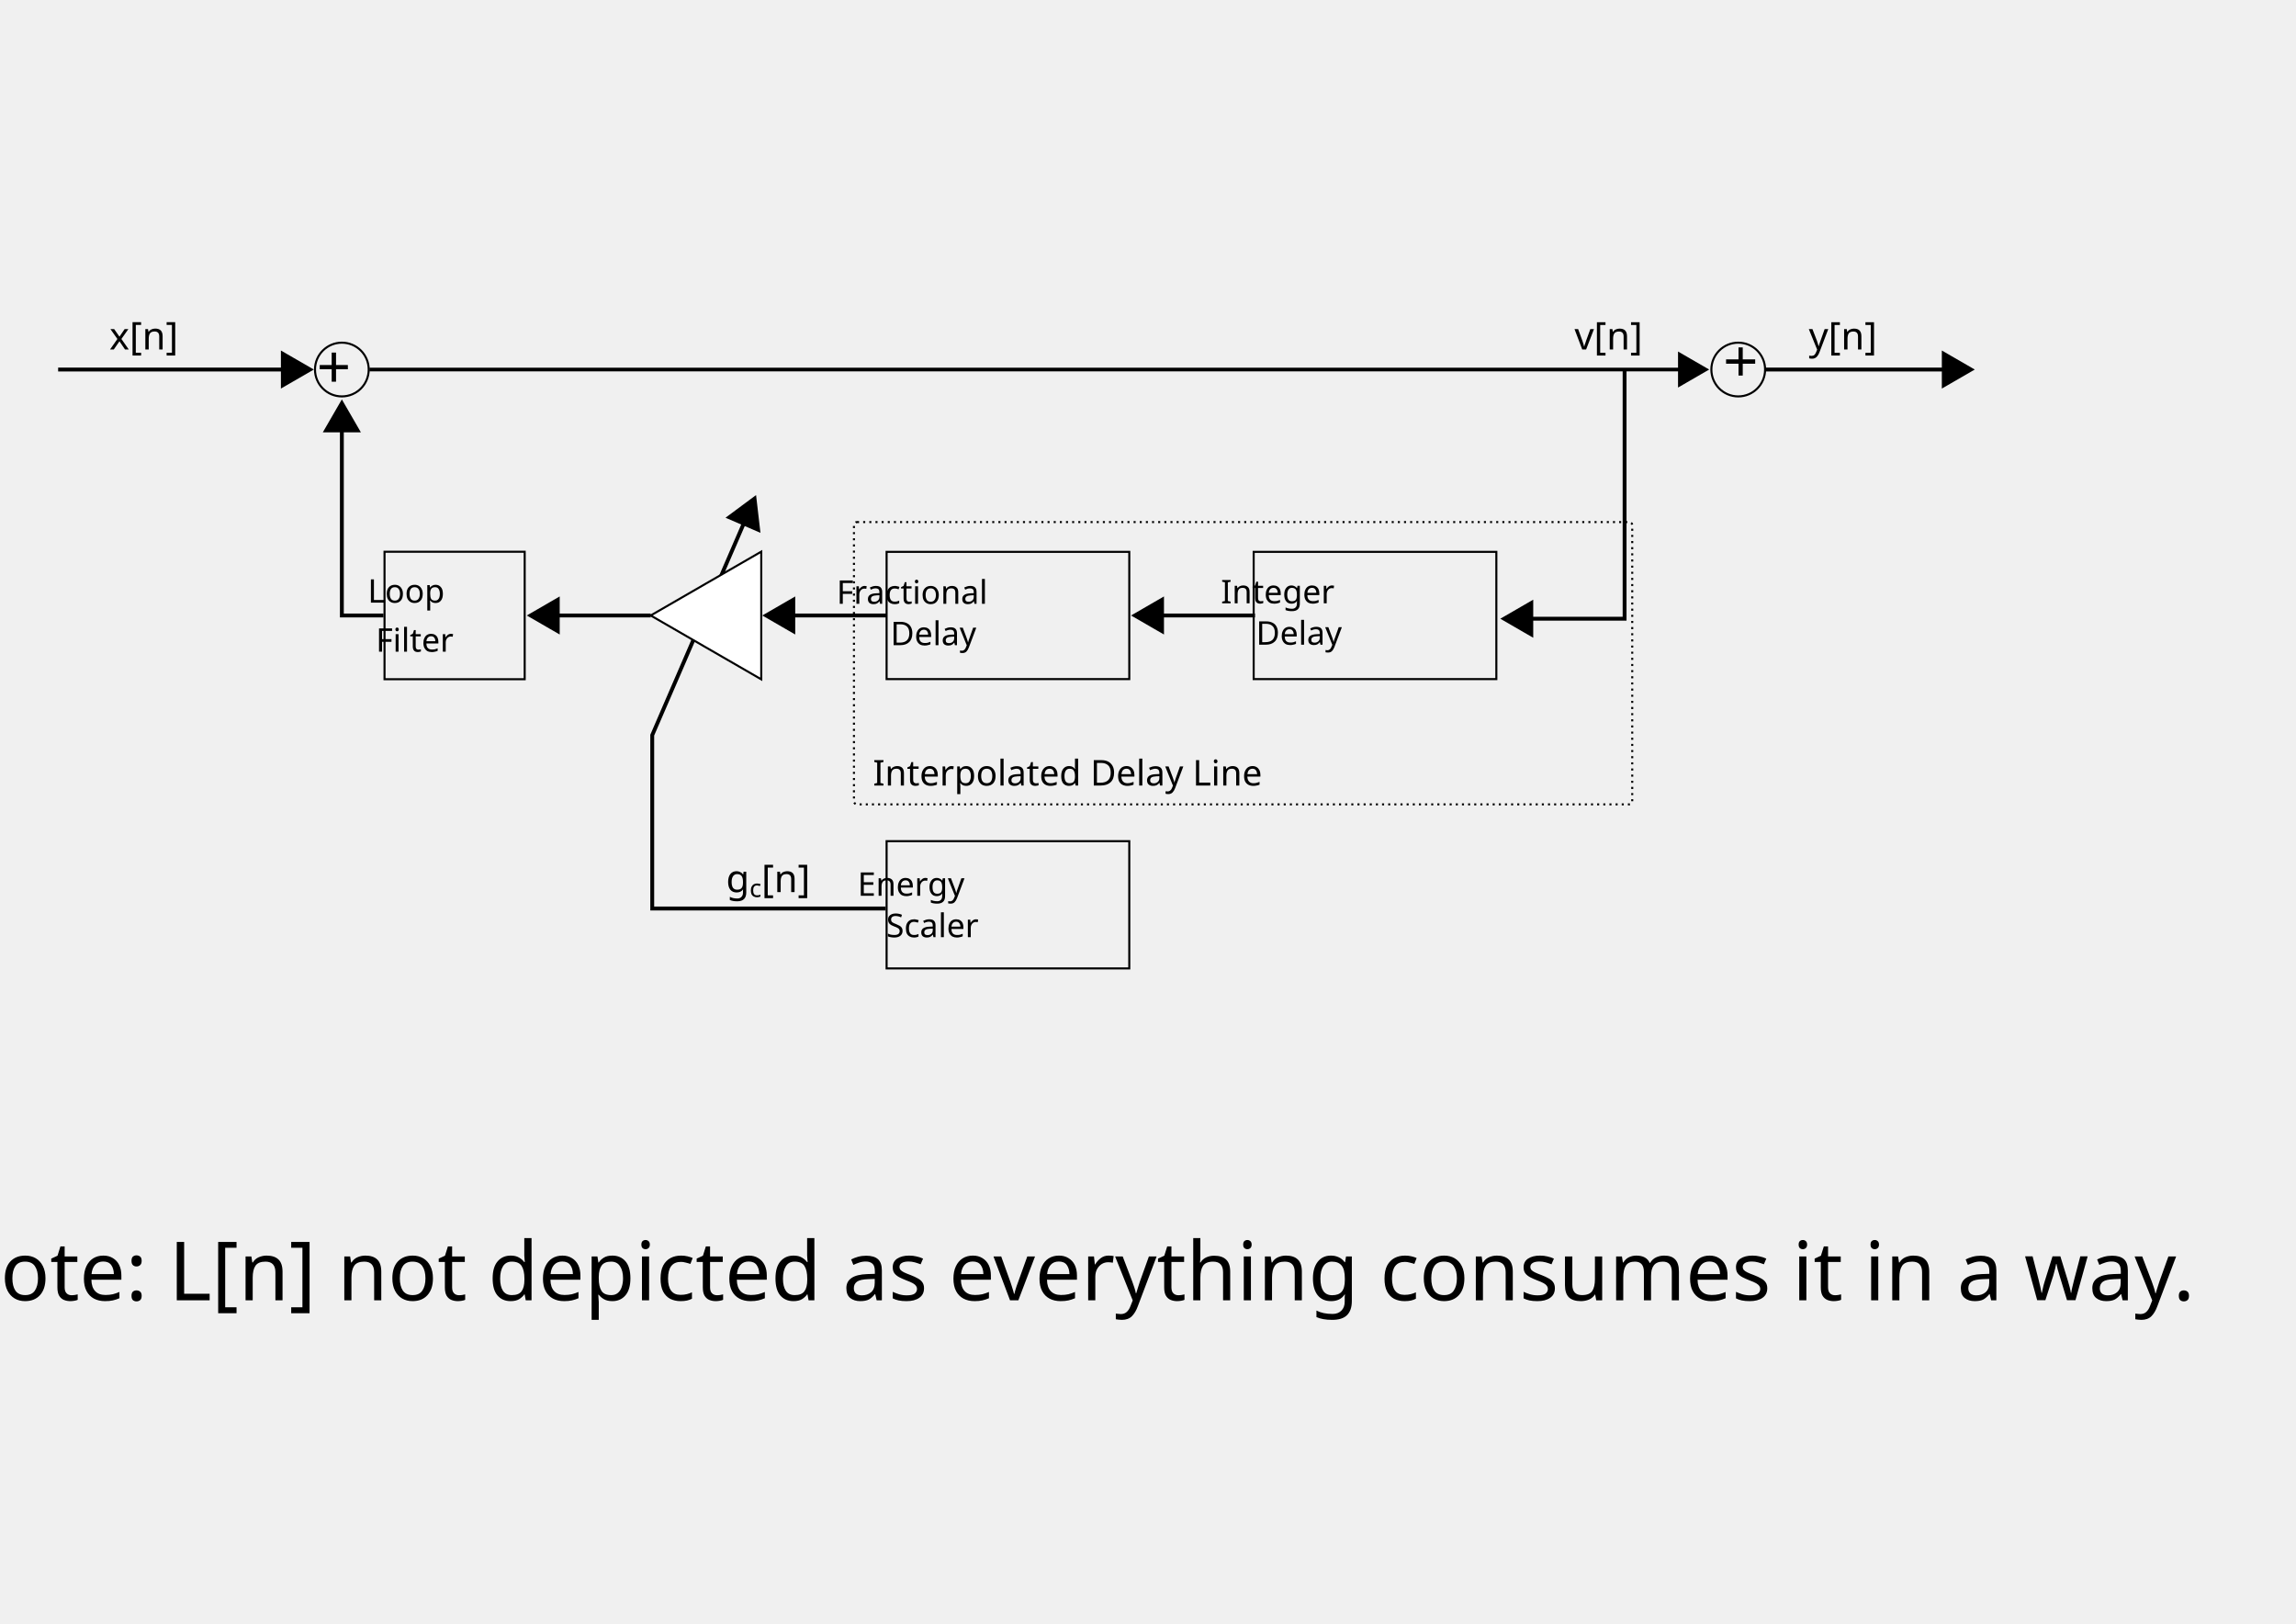
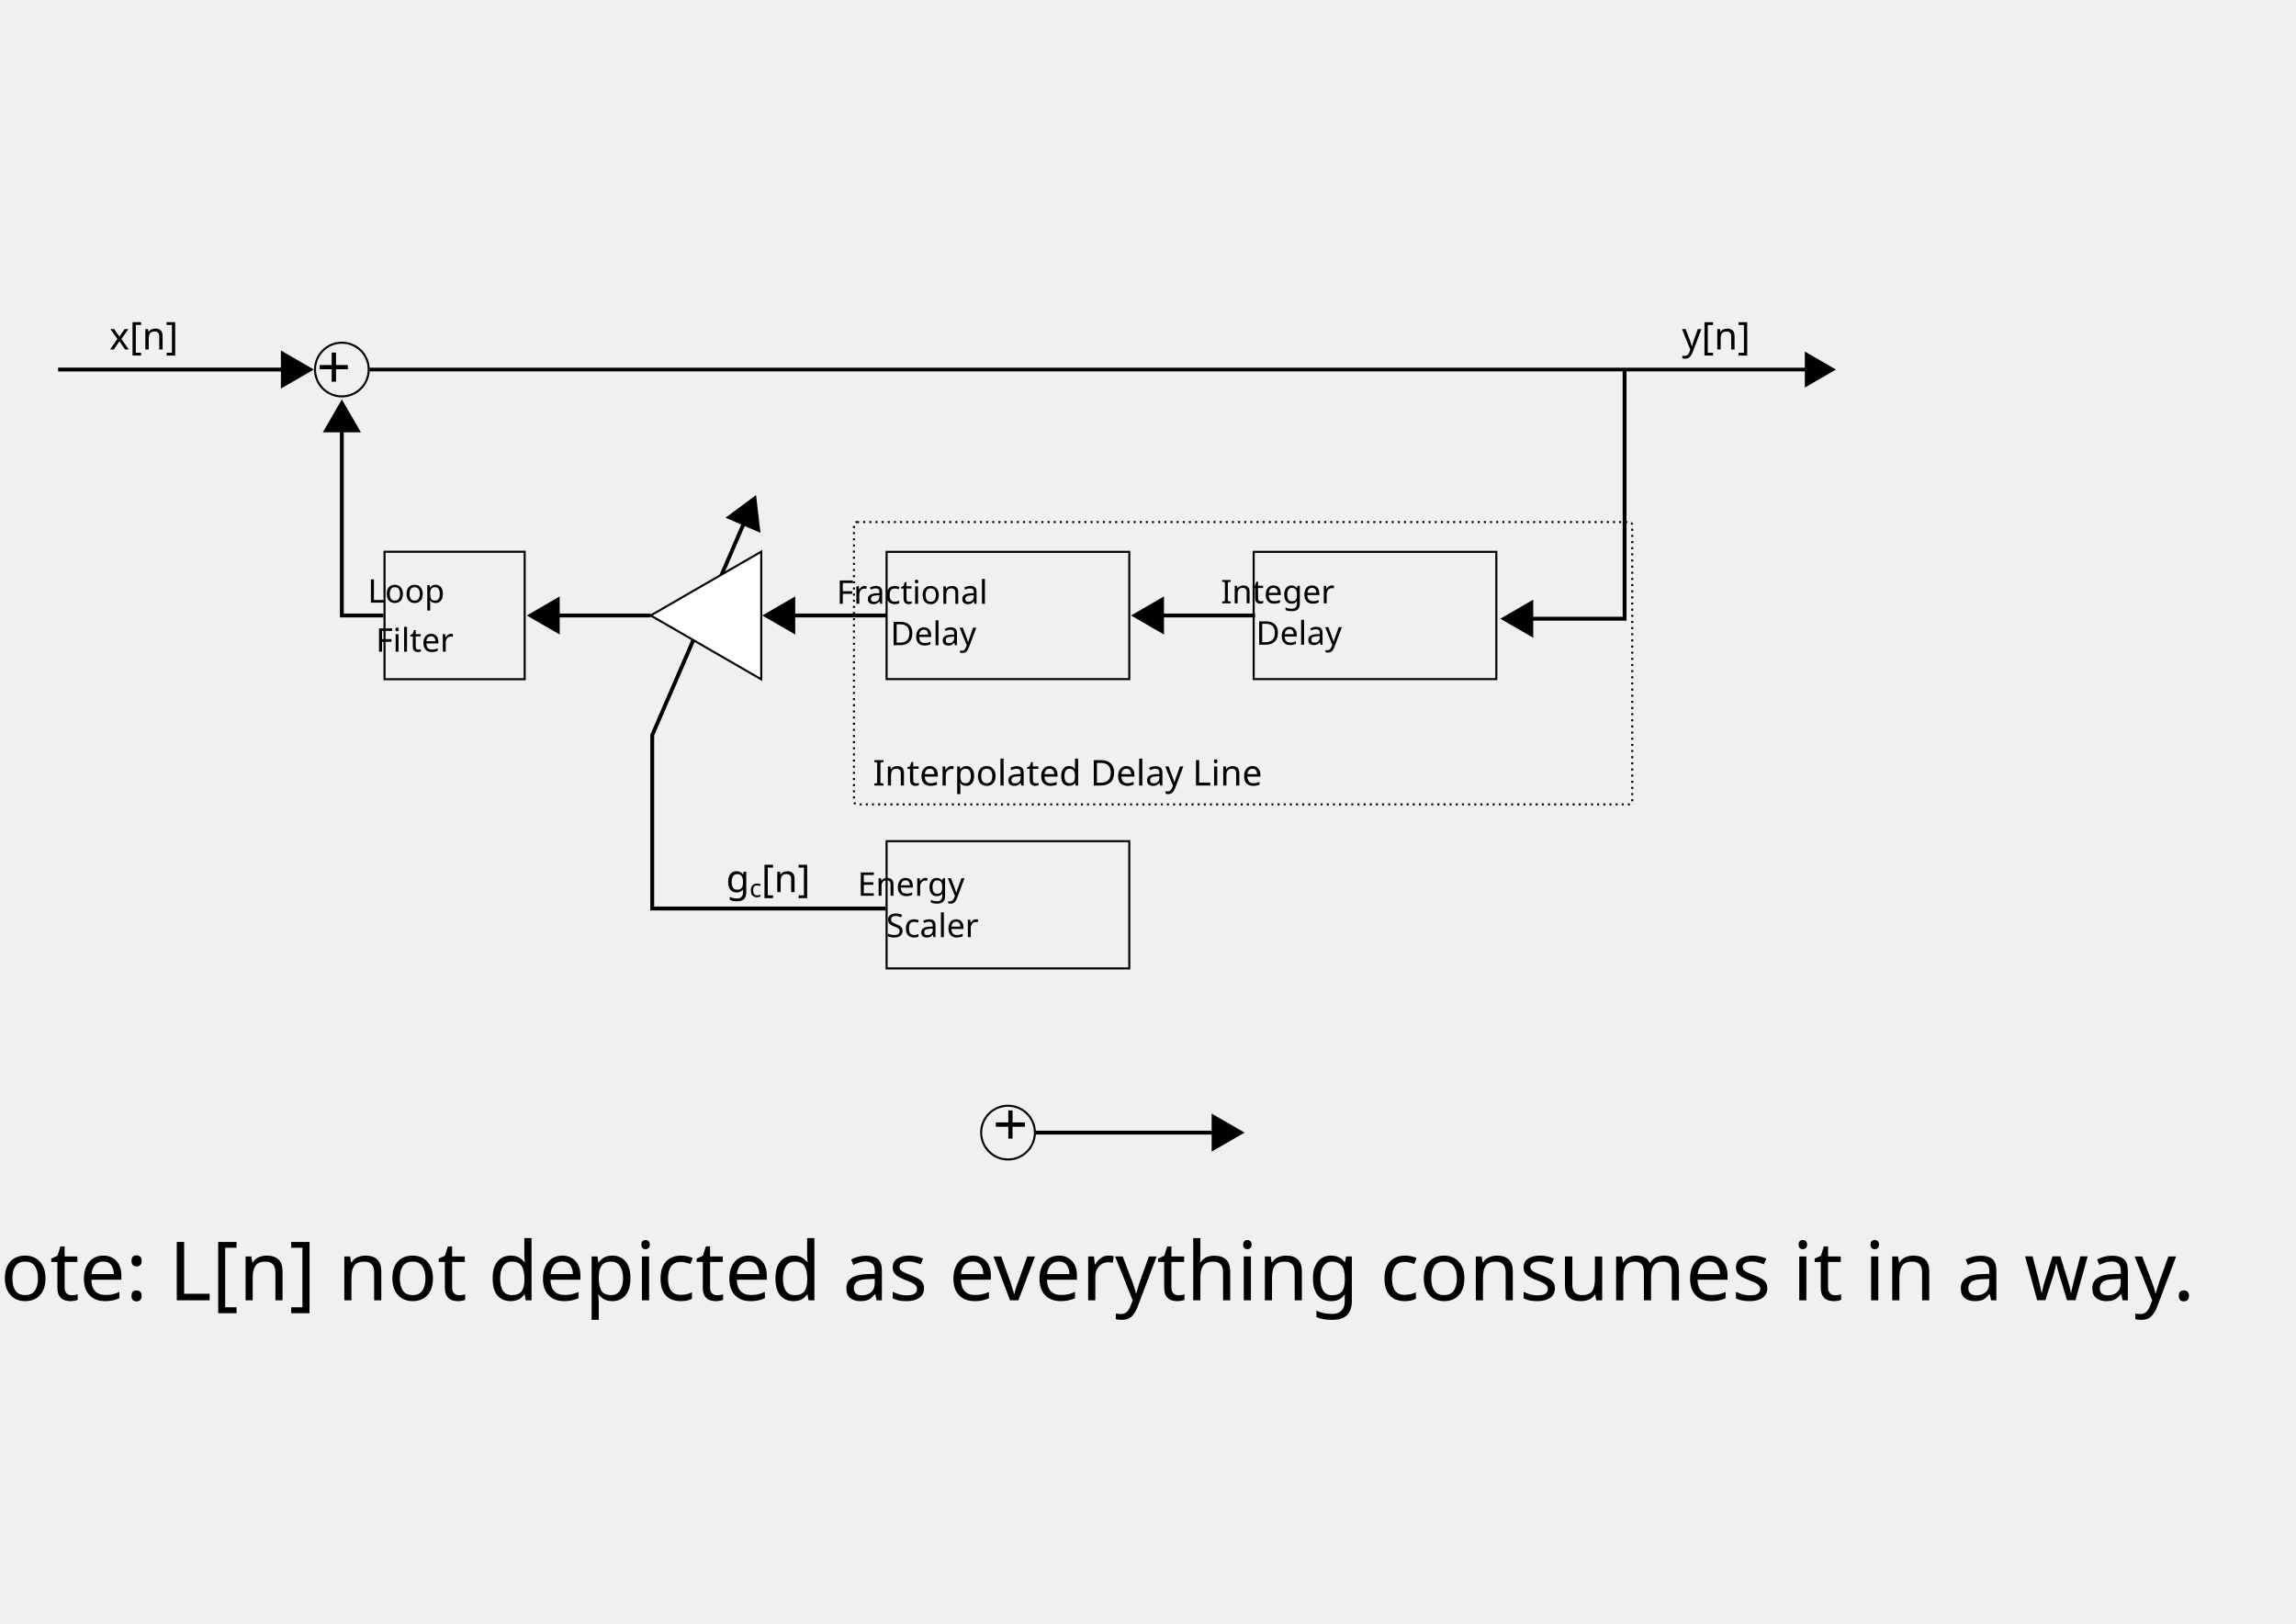
<svg xmlns="http://www.w3.org/2000/svg" width="297mm" height="210mm" viewBox="0 0 297 210" version="1.1" id="svg8">
  <defs id="defs2">
    <marker style="overflow:visible" id="marker1026" refX="0.0" refY="0.0" orient="auto">
      <path transform="scale(0.8)" style="fill-rule:evenodd;stroke:#000000;stroke-width:1pt;stroke-opacity:1;fill:#ff2200;fill-opacity:1" d="M 5.77,0.0 L -2.88,5.0 L -2.88,-5.0 L 5.77,0.0 z " id="path1024" />
    </marker>
    <marker orient="auto" refY="0.0" refX="0.0" id="marker3910" style="overflow:visible">
      <path id="path3908" d="M 5.77,0.0 L -2.88,5.0 L -2.88,-5.0 L 5.77,0.0 z " style="fill-rule:evenodd;stroke:#000000;stroke-width:1pt;stroke-opacity:1;fill:#000000;fill-opacity:1" transform="scale(0.8)" />
    </marker>
    <marker style="overflow:visible" id="marker1593" refX="0.0" refY="0.0" orient="auto">
      <path transform="scale(0.8)" style="fill-rule:evenodd;stroke:#000000;stroke-width:1pt;stroke-opacity:1;fill:#000000;fill-opacity:1" d="M 5.77,0.0 L -2.88,5.0 L -2.88,-5.0 L 5.77,0.0 z " id="path1591" />
    </marker>
    <marker style="overflow:visible" id="marker1483" refX="0.0" refY="0.0" orient="auto">
      <path transform="scale(0.8)" style="fill-rule:evenodd;stroke:#000000;stroke-width:1pt;stroke-opacity:1;fill:#000000;fill-opacity:1" d="M 5.77,0.0 L -2.88,5.0 L -2.88,-5.0 L 5.77,0.0 z " id="path1481" />
    </marker>
    <marker orient="auto" refY="0.0" refX="0.0" id="Arrow2Lend" style="overflow:visible;">
      <path id="path932" style="fill-rule:evenodd;stroke-width:0.625;stroke-linejoin:round;stroke:#000000;stroke-opacity:1;fill:#000000;fill-opacity:1" d="M 8.719,4.034 L -2.207,0.016 L 8.719,-4.002 C 6.973,-1.63 6.983,1.616 8.719,4.034 z " transform="scale(1.1) rotate(180) translate(1,0)" />
    </marker>
    <marker style="overflow:visible" id="marker2074" refX="0.0" refY="0.0" orient="auto">
      <path transform="scale(0.8)" style="fill-rule:evenodd;stroke:#000000;stroke-width:1pt;stroke-opacity:1;fill:#000000;fill-opacity:1" d="M 5.77,0.0 L -2.88,5.0 L -2.88,-5.0 L 5.77,0.0 z " id="path2072" />
    </marker>
    <marker orient="auto" refY="0" refX="0" id="TriangleOutL" style="overflow:visible">
      <path id="path1033" d="M 5.77,0 -2.88,5 V -5 Z" style="fill:#000000;fill-opacity:1;fill-rule:evenodd;stroke:#000000;stroke-width:1pt;stroke-opacity:1" transform="scale(0.8)" />
    </marker>
    <marker style="overflow:visible" id="marker1593-4" refX="0" refY="0" orient="auto">
      <path transform="scale(0.8)" style="fill:#000000;fill-opacity:1;fill-rule:evenodd;stroke:#000000;stroke-width:1pt;stroke-opacity:1" d="M 5.77,0 -2.88,5 V -5 Z" id="path1591-5" />
    </marker>
    <marker style="overflow:visible" id="marker1593-9" refX="0" refY="0" orient="auto">
      <path transform="scale(0.8)" style="fill:#000000;fill-opacity:1;fill-rule:evenodd;stroke:#000000;stroke-width:1pt;stroke-opacity:1" d="M 5.77,0 -2.88,5 V -5 Z" id="path1591-8" />
    </marker>
    <marker style="overflow:visible" id="marker1593-2" refX="0" refY="0" orient="auto">
      <path transform="scale(0.8)" style="fill:#000000;fill-opacity:1;fill-rule:evenodd;stroke:#000000;stroke-width:1pt;stroke-opacity:1" d="M 5.77,0 -2.88,5 V -5 Z" id="path1591-85" />
    </marker>
    <marker style="overflow:visible" id="marker1593-1" refX="0" refY="0" orient="auto">
      <path transform="scale(0.8)" style="fill:#000000;fill-opacity:1;fill-rule:evenodd;stroke:#000000;stroke-width:1pt;stroke-opacity:1" d="M 5.77,0 -2.88,5 V -5 Z" id="path1591-9" />
    </marker>
    <marker style="overflow:visible" id="marker1593-1-6" refX="0" refY="0" orient="auto">
      <path transform="scale(0.8)" style="fill:#000000;fill-opacity:1;fill-rule:evenodd;stroke:#000000;stroke-width:1pt;stroke-opacity:1" d="M 5.77,0 -2.88,5 V -5 Z" id="path1591-9-2" />
    </marker>
    <marker style="overflow:visible" id="marker1593-1-1" refX="0" refY="0" orient="auto">
      <path transform="scale(0.8)" style="fill:#000000;fill-opacity:1;fill-rule:evenodd;stroke:#000000;stroke-width:1pt;stroke-opacity:1" d="M 5.77,0 -2.88,5 V -5 Z" id="path1591-9-3" />
    </marker>
    <marker style="overflow:visible" id="marker1593-9-9" refX="0" refY="0" orient="auto">
      <path transform="scale(0.8)" style="fill:#000000;fill-opacity:1;fill-rule:evenodd;stroke:#000000;stroke-width:1pt;stroke-opacity:1" d="M 5.77,0 -2.88,5 V -5 Z" id="path1591-8-1" />
    </marker>
    <marker orient="auto" refY="0" refX="0" id="marker1176-5" style="overflow:visible">
      <path id="path1053-0" d="M 5.77,0 -2.88,5 V -5 Z" style="fill:#000000;fill-opacity:1;fill-rule:evenodd;stroke:#000000;stroke-width:1pt;stroke-opacity:1" transform="scale(0.8)" />
    </marker>
    <marker orient="auto" refY="0" refX="0" id="marker1176-5-4" style="overflow:visible">
      <path id="path1053-0-7" d="M 5.77,0 -2.88,5 V -5 Z" style="fill:#000000;fill-opacity:1;fill-rule:evenodd;stroke:#000000;stroke-width:1pt;stroke-opacity:1" transform="scale(0.8)" />
    </marker>
    <marker style="overflow:visible" id="marker1593-2-7" refX="0" refY="0" orient="auto">
      <path transform="scale(0.8)" style="fill:#000000;fill-opacity:1;fill-rule:evenodd;stroke:#000000;stroke-width:1pt;stroke-opacity:1" d="M 5.77,0 -2.88,5 V -5 Z" id="path1591-85-0" />
    </marker>
    <marker style="overflow:visible" id="marker1593-1-6-4" refX="0" refY="0" orient="auto">
      <path transform="scale(0.8)" style="fill:#000000;fill-opacity:1;fill-rule:evenodd;stroke:#000000;stroke-width:1pt;stroke-opacity:1" d="M 5.77,0 -2.88,5 V -5 Z" id="path1591-9-2-8" />
    </marker>
  </defs>
  <g id="layer1" transform="translate(0,-87)">
    <text xml:space="preserve" style="font-style:normal;font-variant:normal;font-weight:normal;font-stretch:normal;font-size:7.761px;line-height:0.5;font-family:sans-serif;-inkscape-font-specification:'sans-serif, Normal';font-variant-ligatures:normal;font-variant-caps:normal;font-variant-numeric:normal;font-feature-settings:normal;text-align:center;letter-spacing:0px;word-spacing:0px;writing-mode:lr-tb;baseline-shift:baseline;text-anchor:middle;fill:#000000;fill-opacity:1;stroke:none;stroke-width:0.265" x="55.227" y="188.542" id="text819-7-0-7">
      <tspan id="tspan1123-2" x="55.227" y="192.498" />
    </text>
    <text xml:space="preserve" style="font-style:normal;font-weight:normal;font-size:4.233px;line-height:1.25;font-family:sans-serif;letter-spacing:0px;word-spacing:0px;baseline-shift:sub;fill:#000000;fill-opacity:1;stroke:none;stroke-width:0.265" x="84.071" y="151.621" id="text1284">
      <tspan id="tspan1282" x="84.071" y="155.366" style="font-size:4.233px;baseline-shift:sub;stroke-width:0.265" />
    </text>
    <flowRoot xml:space="preserve" id="flowRoot1324" style="font-style:normal;font-weight:normal;font-size:16px;line-height:1.25;font-family:sans-serif;letter-spacing:0px;word-spacing:0px;fill:#000000;fill-opacity:1;stroke:none" transform="matrix(0.2645833,0,0,0.2645833,0,126.6307)">
      <flowRegion id="flowRegion1326">
        <rect id="rect1328" width="37.5" height="30" x="484.5" y="270.701" />
      </flowRegion>
      <flowPara id="flowPara1330" />
    </flowRoot>
    <g transform="translate(27.36043,135.0571)" id="g824-1-8-0">
      <g id="g909-4-3" transform="translate(0.5291667,-1.058333)">
        <rect style="opacity:1;fill:none;fill-opacity:1;stroke:#000000;stroke-width:0.265;stroke-miterlimit:4;stroke-dasharray:none;stroke-opacity:1" id="rect815-3-1-5" width="18.132" height="16.488" x="21.85" y="24.36" />
        <text xml:space="preserve" style="font-style:normal;font-variant:normal;font-weight:normal;font-stretch:normal;font-size:4.233px;line-height:1.5;font-family:sans-serif;-inkscape-font-specification:'sans-serif, Normal';font-variant-ligatures:normal;font-variant-caps:normal;font-variant-numeric:normal;font-feature-settings:normal;text-align:center;letter-spacing:0px;word-spacing:0px;writing-mode:lr-tb;text-anchor:middle;fill:#000000;fill-opacity:1;stroke:none;stroke-width:0.265" x="30.71" y="30.942" id="text819-7-0-8">
          <tspan id="tspan1123-6" x="30.71" y="30.942">Loop</tspan>
          <tspan x="30.71" y="37.292" id="tspan1009">Filter</tspan>
        </text>
      </g>
    </g>
    <g id="g824-9-1" transform="translate(113.2482,170.6682)">
      <rect y="25.124" x="1.439" height="16.457" width="31.391" id="rect815-72-5" style="opacity:1;fill:none;fill-opacity:1;stroke:#000000;stroke-width:0.265;stroke-miterlimit:4;stroke-dasharray:none;stroke-opacity:1" />
      <text id="text819-9-9" y="32.188" x="16.99" style="font-style:normal;font-weight:normal;font-size:10.583px;line-height:0.5;font-family:sans-serif;text-align:center;letter-spacing:0px;word-spacing:0px;text-anchor:middle;fill:#000000;fill-opacity:1;stroke:none;stroke-width:0.265" xml:space="preserve">
        <tspan style="font-style:normal;font-variant:normal;font-weight:normal;font-stretch:normal;font-size:4.233px;line-height:0.5;font-family:sans-serif;-inkscape-font-specification:'sans-serif, Normal';font-variant-ligatures:normal;font-variant-caps:normal;font-variant-numeric:normal;font-feature-settings:normal;text-align:center;writing-mode:lr-tb;text-anchor:middle;stroke-width:0.265" y="32.188" x="16.99" id="tspan1214-1">Energy</tspan>
        <tspan style="font-style:normal;font-variant:normal;font-weight:normal;font-stretch:normal;font-size:4.233px;line-height:0.5;font-family:sans-serif;-inkscape-font-specification:'sans-serif, Normal';font-variant-ligatures:normal;font-variant-caps:normal;font-variant-numeric:normal;font-feature-settings:normal;text-align:center;writing-mode:lr-tb;text-anchor:middle;stroke-width:0.265" y="37.542" x="16.99" id="tspan1040">Scaler</tspan>
      </text>
    </g>
    <g id="g824-9-4" transform="translate(98.09406,133.9988)">
      <rect y="24.375" x="16.593" height="16.457" width="31.391" id="rect815-72-1" style="opacity:1;fill:none;fill-opacity:1;stroke:#000000;stroke-width:0.265;stroke-miterlimit:4;stroke-dasharray:none;stroke-opacity:1" />
      <text id="text819-9-6" y="31.095" x="32.279" style="font-style:normal;font-weight:normal;font-size:10.583px;line-height:0.5;font-family:sans-serif;text-align:center;letter-spacing:0px;word-spacing:0px;text-anchor:middle;fill:#000000;fill-opacity:1;stroke:none;stroke-width:0.265" xml:space="preserve">
        <tspan style="font-style:normal;font-variant:normal;font-weight:normal;font-stretch:normal;font-size:4.233px;line-height:0.5;font-family:sans-serif;-inkscape-font-specification:'sans-serif, Normal';font-variant-ligatures:normal;font-variant-caps:normal;font-variant-numeric:normal;font-feature-settings:normal;text-align:center;writing-mode:lr-tb;text-anchor:middle;stroke-width:0.265" y="31.095" x="32.279" id="tspan1214-4">Fractional</tspan>
        <tspan style="font-style:normal;font-variant:normal;font-weight:normal;font-stretch:normal;font-size:4.233px;line-height:0.5;font-family:sans-serif;-inkscape-font-specification:'sans-serif, Normal';font-variant-ligatures:normal;font-variant-caps:normal;font-variant-numeric:normal;font-feature-settings:normal;text-align:center;writing-mode:lr-tb;text-anchor:middle;stroke-width:0.265" y="36.448" x="32.279" id="tspan1084">Delay</tspan>
      </text>
    </g>
    <g id="g824-9-2" transform="translate(145.5764,133.9988)">
      <rect y="24.375" x="16.593" height="16.457" width="31.391" id="rect815-72-6" style="opacity:1;fill:none;fill-opacity:1;stroke:#000000;stroke-width:0.265;stroke-miterlimit:4;stroke-dasharray:none;stroke-opacity:1" />
      <text id="text819-9-5" y="31.03" x="32.083" style="font-style:normal;font-weight:normal;font-size:10.583px;line-height:0.5;font-family:sans-serif;text-align:center;letter-spacing:0px;word-spacing:0px;text-anchor:middle;fill:#000000;fill-opacity:1;stroke:none;stroke-width:0.265" xml:space="preserve">
        <tspan style="font-style:normal;font-variant:normal;font-weight:normal;font-stretch:normal;font-size:4.233px;line-height:0.5;font-family:sans-serif;-inkscape-font-specification:'sans-serif, Normal';font-variant-ligatures:normal;font-variant-caps:normal;font-variant-numeric:normal;font-feature-settings:normal;text-align:center;writing-mode:lr-tb;text-anchor:middle;stroke-width:0.265" y="31.03" x="32.083" id="tspan1214-5">Integer</tspan>
        <tspan style="font-style:normal;font-variant:normal;font-weight:normal;font-stretch:normal;font-size:4.233px;line-height:0.5;font-family:sans-serif;-inkscape-font-specification:'sans-serif, Normal';font-variant-ligatures:normal;font-variant-caps:normal;font-variant-numeric:normal;font-feature-settings:normal;text-align:center;writing-mode:lr-tb;text-anchor:middle;stroke-width:0.265" y="36.383" x="32.083" id="tspan1086">Delay</tspan>
      </text>
    </g>
    <g transform="translate(-122.689,84.7458)" id="g1010-2-6">
      <text id="text1001-7-6" y="52.481" x="163.658" style="font-style:normal;font-weight:normal;font-size:10.583px;line-height:1.25;font-family:sans-serif;letter-spacing:0px;word-spacing:0px;fill:#000000;fill-opacity:1;stroke:none;stroke-width:0.265" xml:space="preserve">
        <tspan style="font-size:7.761px;stroke-width:0.265" y="52.481" x="163.658" id="tspan999-6-8">+</tspan>
      </text>
      <circle r="3.475" cy="50.048" cx="166.91" id="path1003-9-0" style="opacity:1;fill:none;fill-opacity:1;stroke:#000000;stroke-width:0.265;stroke-linecap:butt;stroke-linejoin:miter;stroke-miterlimit:4;stroke-dasharray:none;stroke-dashoffset:0;stroke-opacity:1;paint-order:markers fill stroke" />
    </g>
    <text xml:space="preserve" style="font-style:normal;font-weight:normal;font-size:10.583px;line-height:1.25;font-family:sans-serif;letter-spacing:0px;word-spacing:0px;fill:#000000;fill-opacity:1;stroke:none;stroke-width:0.265" x="93.92" y="202.376" id="text887-5">
      <tspan id="tspan885-2" x="93.92" y="202.376" style="font-size:4.939px;stroke-width:0.265">g<tspan style="font-size:65%;baseline-shift:sub" id="tspan1342">c</tspan>[n]</tspan>
    </text>
    <path style="fill:none;stroke:#000000;stroke-width:0.5;stroke-linecap:butt;stroke-linejoin:miter;stroke-miterlimit:4;stroke-dasharray:none;stroke-opacity:1;marker-end:url(#marker1483)" d="M 114.553,204.501 H 84.37 v -22.423 0 l 12.303,-28.443" id="path1431" />
    <path style="fill:none;stroke:#000000;stroke-width:0.5;stroke-linecap:butt;stroke-linejoin:miter;stroke-miterlimit:4;stroke-dasharray:none;stroke-opacity:1;marker-end:url(#marker1593)" d="M 162.337,166.602 H 149.147" id="path1583" />
    <path style="fill:none;stroke:#000000;stroke-width:0.5;stroke-linecap:butt;stroke-linejoin:miter;stroke-miterlimit:4;stroke-dasharray:none;stroke-opacity:1;marker-end:url(#marker1593-4)" d="M 114.637,166.602 H 101.448" id="path1583-8" />
    <path style="fill:none;stroke:#000000;stroke-width:0.5;stroke-linecap:butt;stroke-linejoin:miter;stroke-miterlimit:4;stroke-dasharray:none;stroke-opacity:1;marker-end:url(#marker1593-9)" d="M 84.171,166.602 H 70.982" id="path1583-4" />
    <path style="fill:none;stroke:#000000;stroke-width:0.5;stroke-linecap:butt;stroke-linejoin:miter;stroke-miterlimit:4;stroke-dasharray:none;stroke-opacity:1;marker-end:url(#marker1593-1-1)" d="m 44.221,166.364 0,-24.868" id="path1583-2-0" />
    <path style="fill:none;stroke:#000000;stroke-width:0.5;stroke-linecap:butt;stroke-linejoin:miter;stroke-miterlimit:4;stroke-dasharray:none;stroke-opacity:1" d="m 49.604,166.602 -5.633,0" id="path1583-4-7" />
    <path style="fill:none;stroke:#000000;stroke-width:0.5;stroke-linecap:butt;stroke-linejoin:miter;stroke-miterlimit:4;stroke-dasharray:none;stroke-opacity:1;marker-end:url(#marker1176-5)" d="M 7.52,134.794 H 37.756" id="path1417-5" />
-     <path style="fill:none;stroke:#000000;stroke-width:0.473;stroke-linecap:butt;stroke-linejoin:miter;stroke-miterlimit:4;stroke-dasharray:none;stroke-opacity:1;marker-end:url(#marker1176-5-4)" d="M 47.788,134.794 H 218.404" id="path1417-5-2" />
+     <path style="fill:none;stroke:#000000;stroke-width:0.473;stroke-linecap:butt;stroke-linejoin:miter;stroke-miterlimit:4;stroke-dasharray:none;stroke-opacity:1;marker-end:url(#marker1176-5-4)" d="m 47.788,134.794 187.02,0" id="path1417-5-2" />
    <path style="fill:none;stroke:#000000;stroke-width:0.5;stroke-linecap:butt;stroke-linejoin:miter;stroke-miterlimit:4;stroke-dasharray:none;stroke-opacity:1;marker-end:url(#marker3910)" d="m 210.15,134.929 v 32.091 h -13.237" id="path3900" />
    <text xml:space="preserve" style="font-style:normal;font-weight:normal;font-size:10.583px;line-height:1.25;font-family:sans-serif;letter-spacing:0px;word-spacing:0px;fill:#000000;fill-opacity:1;stroke:none;stroke-width:0.265" x="14.141" y="132.198" id="text887-2">
      <tspan id="tspan885-4" x="14.141" y="132.198" style="font-size:4.939px;stroke-width:0.265">x[n]</tspan>
    </text>
-     <text xml:space="preserve" style="font-style:normal;font-weight:normal;font-size:10.583px;line-height:1.25;font-family:sans-serif;letter-spacing:0px;word-spacing:0px;fill:#000000;fill-opacity:1;stroke:none;stroke-width:0.265" x="233.98" y="132.204" id="text887-56">
-       <tspan id="tspan885-0" x="233.98" y="132.204" style="font-size:4.939px;stroke-width:0.265">y[n]</tspan>
+     <text xml:space="preserve" style="font-style:normal;font-weight:normal;font-size:10.583px;line-height:1.25;font-family:sans-serif;letter-spacing:0px;word-spacing:0px;fill:#000000;fill-opacity:1;stroke:none;stroke-width:0.265" x="217.576" y="132.204" id="text887-56">
+       <tspan id="tspan885-0" x="217.576" y="132.204" style="font-size:4.939px;stroke-width:0.265">y[n]</tspan>
    </text>
    <text xml:space="preserve" style="font-style:normal;font-weight:normal;font-size:10.583px;line-height:1.25;font-family:sans-serif;letter-spacing:0px;word-spacing:0px;fill:#000000;fill-opacity:1;stroke:none;stroke-width:0.265" x="-7.99" y="255.172" id="text4807">
      <tspan x="-7.99" y="255.172" style="stroke-width:0.265" id="tspan4809">Note: L[n] not depicted as everything consumes it in a way.</tspan>
    </text>
-     <g transform="rotate(90,153.507,121.3914)" id="g1010-2">
+     <g transform="rotate(90,56.93412,123.508)" id="g1010-2">
      <text id="text1001-7" y="52.481" x="163.658" style="font-style:normal;font-weight:normal;font-size:10.583px;line-height:1.25;font-family:sans-serif;letter-spacing:0px;word-spacing:0px;fill:#000000;fill-opacity:1;stroke:none;stroke-width:0.265" xml:space="preserve">
        <tspan style="font-size:7.761px;stroke-width:0.265" y="52.481" x="163.658" id="tspan999-6">+</tspan>
      </text>
      <circle r="3.475" cy="50.048" cx="166.91" id="path1003-9" style="opacity:1;fill:none;fill-opacity:1;stroke:#000000;stroke-width:0.265;stroke-linecap:butt;stroke-linejoin:miter;stroke-miterlimit:4;stroke-dasharray:none;stroke-dashoffset:0;stroke-opacity:1;paint-order:markers fill stroke" />
    </g>
-     <path style="fill:none;stroke:#000000;stroke-width:0.5;stroke-linecap:butt;stroke-linejoin:miter;stroke-miterlimit:4;stroke-dasharray:none;stroke-opacity:1;marker-end:url(#marker1593-1-6-4)" d="m 228.426,134.794 24.18,0" id="path1583-2-1-5" />
+     <path style="fill:none;stroke:#000000;stroke-width:0.5;stroke-linecap:butt;stroke-linejoin:miter;stroke-miterlimit:4;stroke-dasharray:none;stroke-opacity:1;marker-end:url(#marker1593-1-6-4)" d="m 133.97,233.484 h 24.18" id="path1583-2-1-5" />
    <rect style="opacity:1;fill:none;fill-opacity:1;stroke:#000000;stroke-width:0.265;stroke-miterlimit:4;stroke-dasharray:0.265, 0.53;stroke-dashoffset:0;stroke-opacity:1" id="rect1987" width="100.674" height="36.513" x="110.464" y="154.522" ry="0.397" />
    <text xml:space="preserve" style="font-style:normal;font-weight:normal;font-size:10.583px;line-height:1.25;font-family:sans-serif;letter-spacing:0px;word-spacing:0px;fill:#000000;fill-opacity:1;stroke:none;stroke-width:0.265" x="112.907" y="188.595" id="text5082">
      <tspan id="tspan5080" x="112.907" y="188.595" style="font-size:4.586px;stroke-width:0.265">Interpolated Delay Line</tspan>
-     </text>
-     <text xml:space="preserve" style="font-style:normal;font-weight:normal;font-size:10.583px;line-height:1.25;font-family:sans-serif;letter-spacing:0px;word-spacing:0px;fill:#000000;fill-opacity:1;stroke:none;stroke-width:0.265" x="203.673" y="132.204" id="text887-56-8">
-       <tspan id="tspan885-0-1" x="203.673" y="132.204" style="font-size:4.939px;stroke-width:0.265">v[n]</tspan>
    </text>
  </g>
  <g id="layer2">
    <g style="fill:#ffffff;fill-opacity:1" transform="translate(-41.53301,44.92747)" id="g964-6-0-4-4">
      <path style="opacity:1;fill:#ffffff;fill-opacity:1;stroke:#000000;stroke-width:0.265;stroke-miterlimit:4;stroke-dasharray:none;stroke-opacity:1" id="path940-3-6-6-0" d="m -125.704,-34.675 -7.151,4.128 -7.151,4.128 0,-8.257 0,-8.257 7.151,4.128 z" transform="scale(-1)" />
    </g>
  </g>
</svg>
